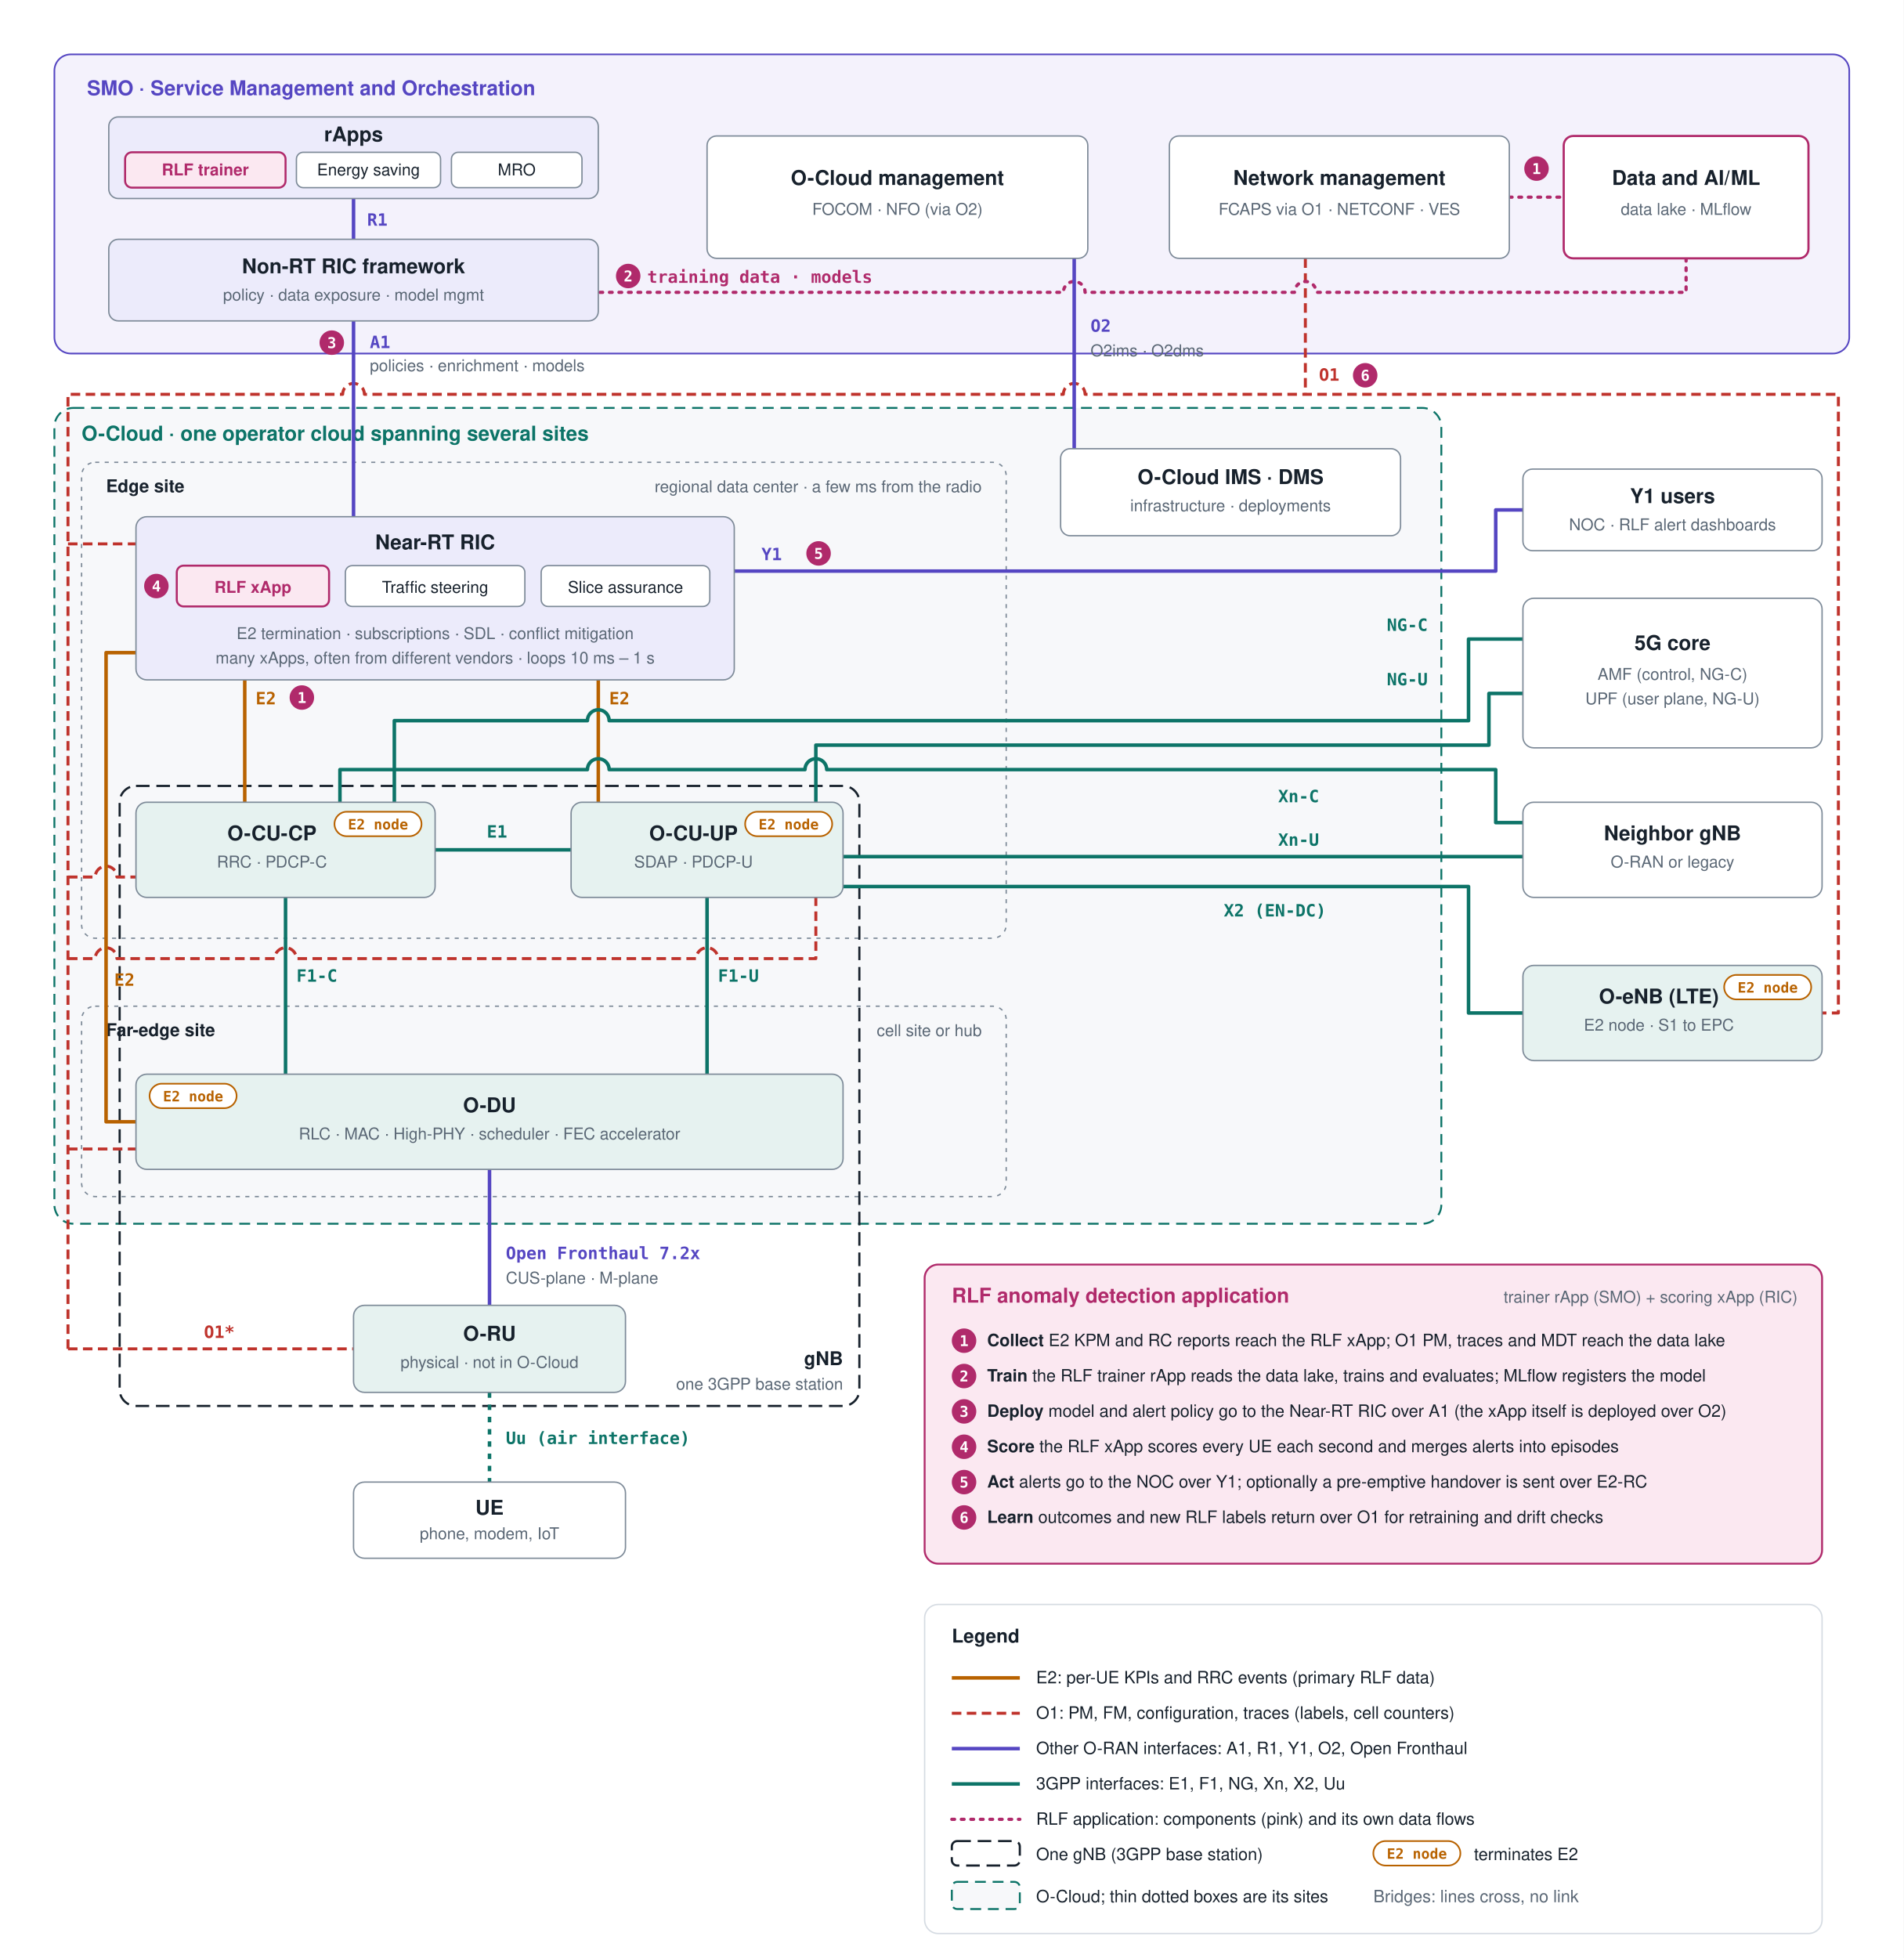
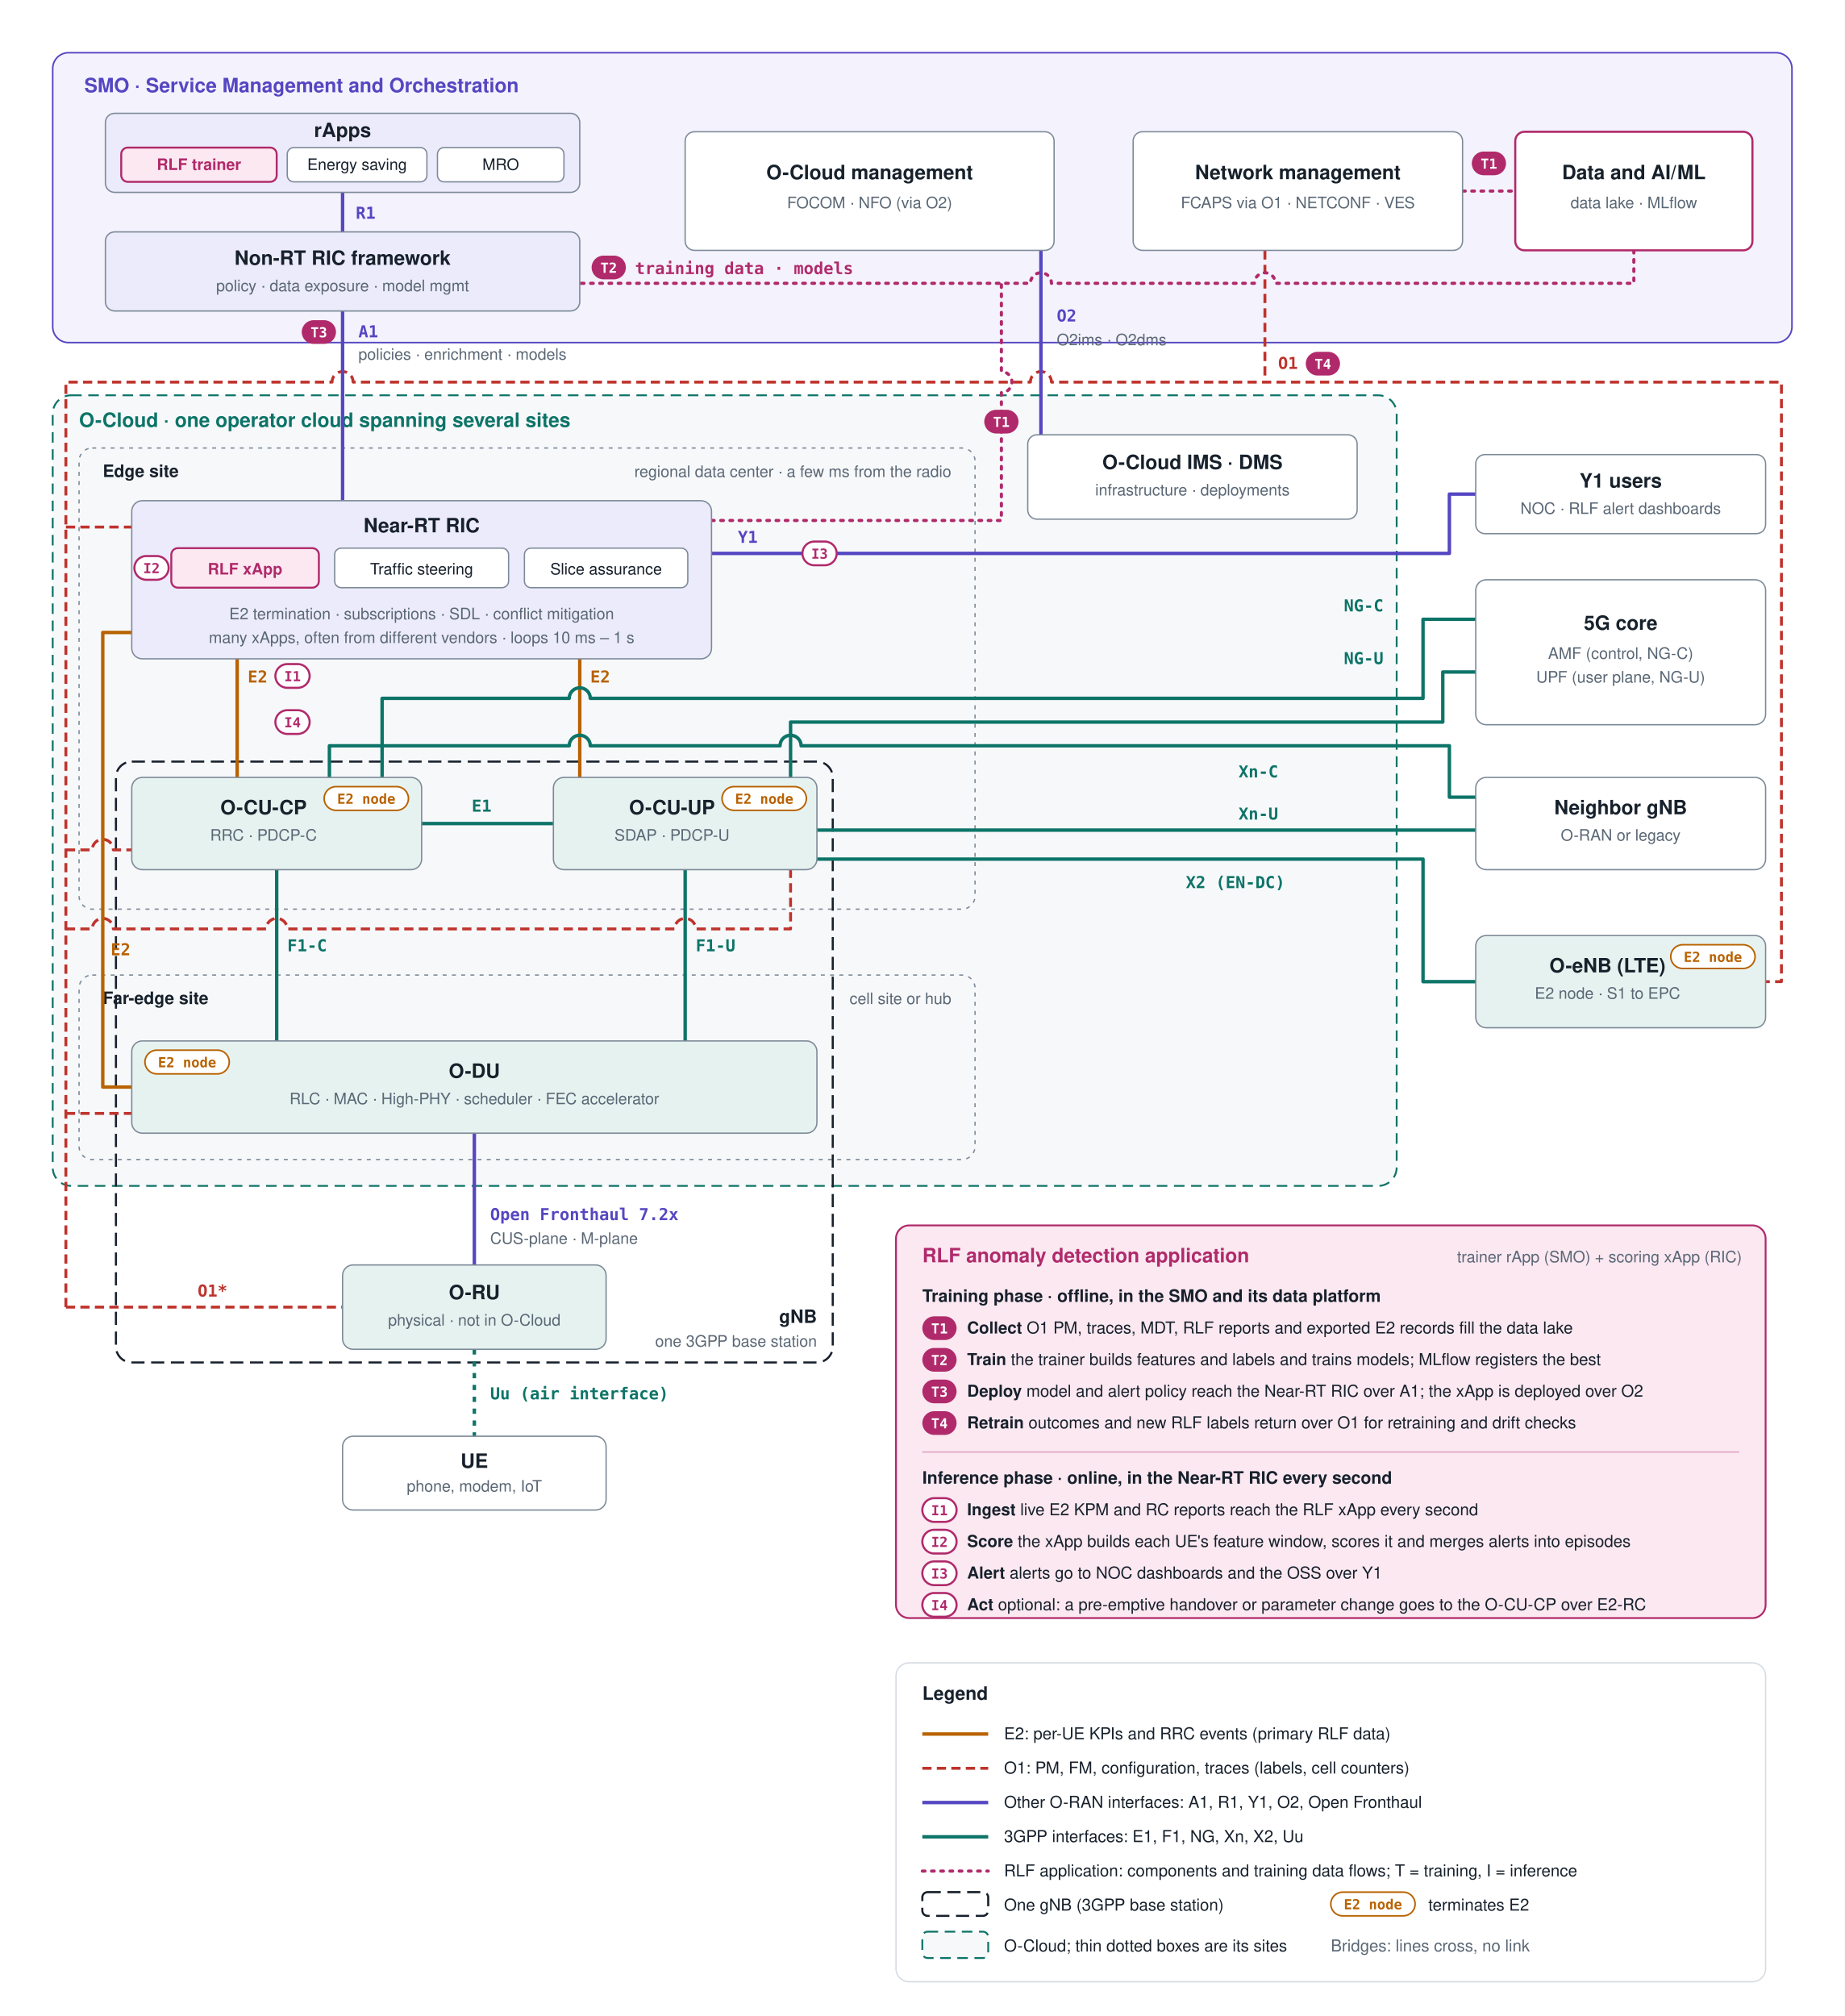
- <svg xmlns="http://www.w3.org/2000/svg" id="map" viewBox="0 0 1400 1440" width="1400" height="1440" role="img" aria-labelledby="mt md">
+ <svg xmlns="http://www.w3.org/2000/svg" id="map" viewBox="0 0 1400 1530" width="1400" height="1530" role="img" aria-labelledby="mt md">
  <style>
text{font-family:Helvetica, Arial, sans-serif}
.n rect{stroke:#7d8a98;stroke-width:1}
.n .t{font-size:15px;font-weight:bold;fill:#17212c}
.n .s{font-size:12px;fill:#5a6775}
.ric rect.b{fill:#ecebfb} .ran rect.b{fill:#e6f2f0} .ext rect.b{fill:#ffffff}
.lk{fill:none;stroke-width:2.6;stroke-linejoin:round}
.f-oran .lk{stroke:#5546c2} .f-o1 .lk{stroke:#bf332c;stroke-width:2.2;stroke-dasharray:7 4} .f-e2 .lk{stroke:#b86200} .f-gpp .lk{stroke:#0d7468}
.f-app .lk{stroke:#b02a6b;stroke-width:2.4;stroke-dasharray:2 5;stroke-linecap:round}
.f-oran text{fill:#5546c2} .f-o1 text{fill:#bf332c} .f-e2 text{fill:#b86200} .f-gpp text{fill:#0d7468} .f-app text{fill:#b02a6b}
.ll{font-family:Menlo, Consolas, monospace;font-size:12.5px;font-weight:bold}
- .mk circle{fill:#b02a6b} .mk text{fill:#ffffff;font-family:Menlo, Consolas, monospace;font-size:11px;font-weight:bold}
+ .mk rect{fill:#b02a6b} .mk text{fill:#ffffff;font-family:Menlo, Consolas, monospace;font-size:10.5px;font-weight:bold} .mki rect{fill:#ffffff;stroke:#b02a6b;stroke-width:1.6} .mki text{fill:#b02a6b;font-family:Menlo, Consolas, monospace;font-size:10.5px;font-weight:bold}
.e2n rect{fill:#ffffff;stroke:#b86200;stroke-width:1.2}.e2n text{fill:#b86200;font-family:Menlo, Consolas, monospace;font-size:10.5px;font-weight:bold}
</style>
-   <rect width="1400" height="1440" fill="#ffffff" />
+   <rect width="1400" height="1530" fill="#ffffff" />
  <rect x="40" y="40" width="1320" height="220" rx="12" fill="#f4f2fc" stroke="#5546c2" stroke-width="1.2" />
  <text x="64" y="70" style="font-size:15px;font-weight:600;fill:#5546c2">SMO · Service Management and Orchestration</text>
  <rect x="40" y="300" width="1020" height="600" rx="14" fill="#f7f8fa" stroke="#0d7468" stroke-width="1.4" stroke-dasharray="8 5" />
  <text x="60" y="324" style="font-size:15px;font-weight:600;fill:#0d7468">O-Cloud · one operator cloud spanning several sites</text>
  <rect x="60" y="340" width="680" height="350" rx="10" fill="none" stroke="#7d8a98" stroke-width="1" stroke-dasharray="3 4" />
  <text x="78" y="362" style="font-size:13px;font-weight:600;fill:#17212c">Edge site</text>
  <text x="722" y="362" text-anchor="end" style="font-size:12px;fill:#5a6775">regional data center · a few ms from the radio</text>
  <rect x="60" y="740" width="680" height="140" rx="10" fill="none" stroke="#7d8a98" stroke-width="1" stroke-dasharray="3 4" />
  <text x="78" y="762" style="font-size:13px;font-weight:600;fill:#17212c">Far-edge site</text>
  <text x="722" y="762" text-anchor="end" style="font-size:12px;fill:#5a6775">cell site or hub</text>
  <g data-if="GNB">
    <rect x="88" y="578" width="544" height="456" rx="12" fill="none" stroke="#17212c" stroke-width="1.6" stroke-dasharray="10 5" />
    <text x="620" y="1004" text-anchor="end" style="font-size:14px;font-weight:600;fill:#17212c">gNB</text>
    <text x="620" y="1022" text-anchor="end" style="font-size:12px;fill:#5a6775">one 3GPP base station</text>
  </g>
  <g data-if="O1" class="f-o1">
    <path class="lk" d="M960 190V290" />
    <path class="lk" d="M50 992V290H252A8 8 0 0 1 268 290H782A8 8 0 0 1 798 290H1352V745H1340" />
    <path class="lk" d="M50 400H100" />
    <path class="lk" d="M50 645H70A8 8 0 0 1 86 645H100" />
    <path class="lk" d="M50 705H70A8 8 0 0 1 86 705H202A8 8 0 0 1 218 705H512A8 8 0 0 1 528 705H600V660" />
    <path class="lk" d="M50 845H100" />
    <path class="lk" d="M50 992H260" />
    <text class="ll" x="970" y="280">O1</text>
    <text class="ll" x="150" y="984">O1*</text>
  </g>
  <g data-if="APP" class="f-app">
    <path class="lk" d="M1110 145H1150" />
    <path class="lk" d="M1240 190V215H968A8 8 0 0 0 952 215H798A8 8 0 0 0 782 215H440" />
-     <text class="ll" x="476" y="208">training data · models</text>
+     <path class="lk" d="M540 395H760V298A8 8 0 0 0 760 282V215" />
+     <text class="ll" x="482" y="208">training data · models</text>
  </g>
  <g data-if="R1" class="f-oran">
    <path class="lk" d="M260 146V176" />
    <text class="ll" x="270" y="166">R1</text>
  </g>
  <g data-if="A1" class="f-oran">
    <path class="lk" d="M260 236V380" />
    <text class="ll" x="272" y="256">A1</text>
    <text x="272" y="273" style="font-size:12px;fill:#5a6775">policies · enrichment · models</text>
  </g>
  <g data-if="Y1" class="f-oran">
    <path class="lk" d="M540 420H1100V375H1120" />
    <text class="ll" x="560" y="412">Y1</text>
  </g>
  <g data-if="O2" class="f-oran">
    <path class="lk" d="M790 190V330" />
    <text class="ll" x="802" y="244">O2</text>
    <text x="802" y="262" style="font-size:12px;fill:#5a6775">O2ims · O2dms</text>
  </g>
  <g data-if="E2" class="f-e2">
    <path class="lk" d="M180 500V590" />
    <path class="lk" d="M440 500V590" />
    <path class="lk" d="M100 480H78V825H100" />
    <text class="ll" x="188" y="518">E2</text>
    <text class="ll" x="448" y="518">E2</text>
    <text class="ll" x="84" y="725">E2</text>
  </g>
  <g data-if="NG-C" class="f-gpp">
    <path class="lk" d="M290 590V530H432A8 8 0 0 1 448 530H1080V470H1120" />
    <text class="ll" x="1050" y="464" text-anchor="end">NG-C</text>
  </g>
  <g data-if="NG-U" class="f-gpp">
    <path class="lk" d="M600 590V548H1095V510H1120" />
    <text class="ll" x="1050" y="504" text-anchor="end">NG-U</text>
  </g>
  <g data-if="Xn-C" class="f-gpp">
    <path class="lk" d="M250 590V566H432A8 8 0 0 1 448 566H592A8 8 0 0 1 608 566H1100V605H1120" />
    <text class="ll" x="940" y="590">Xn-C</text>
  </g>
  <g data-if="Xn-U" class="f-gpp">
    <path class="lk" d="M620 630H1120" />
    <text class="ll" x="940" y="622">Xn-U</text>
  </g>
  <g data-if="X2" class="f-gpp">
    <path class="lk" d="M620 652H1080V745H1120" />
    <text class="ll" x="900" y="674">X2 (EN-DC)</text>
  </g>
  <g data-if="E1" class="f-gpp">
    <path class="lk" d="M320 625H420" />
    <text class="ll" x="358" y="616">E1</text>
  </g>
  <g data-if="F1-C" class="f-gpp">
    <path class="lk" d="M210 660V790" />
    <text class="ll" x="218" y="722">F1-C</text>
  </g>
  <g data-if="F1-U" class="f-gpp">
    <path class="lk" d="M520 660V790" />
    <text class="ll" x="528" y="722">F1-U</text>
  </g>
  <g data-if="OFH" class="f-oran">
    <path class="lk" d="M360 860V960" />
    <text class="ll" x="372" y="926">Open Fronthaul 7.2x</text>
    <text x="372" y="944" style="font-size:12px;fill:#5a6775">CUS-plane · M-plane</text>
  </g>
  <g data-if="Uu" class="f-gpp">
    <path class="lk" d="M360 1024V1090" stroke-dasharray="4 5" />
    <text class="ll" x="372" y="1062">Uu (air interface)</text>
  </g>
  <g class="n ric">
    <rect class="b" x="80" y="86" width="360" height="60" rx="7" />
    <text class="t" x="260" y="104" text-anchor="middle">rApps</text>
    <rect x="92" y="112" width="118" height="26" rx="5" style="fill:#fbe8f1;stroke:#b02a6b;stroke-width:1.5" />
    <text x="151" y="129" text-anchor="middle" style="font-size:12px;font-weight:600;fill:#b02a6b">RLF trainer</text>
    <rect x="218" y="112" width="106" height="26" rx="5" fill="#ffffff" />
    <text class="s" x="271" y="129" text-anchor="middle" style="fill:#17212c">Energy saving</text>
    <rect x="332" y="112" width="96" height="26" rx="5" fill="#ffffff" />
    <text class="s" x="380" y="129" text-anchor="middle" style="fill:#17212c">MRO</text>
  </g>
  <g class="n ric">
    <rect class="b" x="80" y="176" width="360" height="60" rx="7" />
    <text class="t" x="260" y="201" text-anchor="middle">Non-RT RIC framework</text>
    <text class="s" x="260" y="221" text-anchor="middle">policy · data exposure · model mgmt</text>
  </g>
  <g class="n ext">
    <rect class="b" x="520" y="100" width="280" height="90" rx="7" />
    <text class="t" x="660" y="136" text-anchor="middle">O-Cloud management</text>
    <text class="s" x="660" y="158" text-anchor="middle">FOCOM · NFO (via O2)</text>
  </g>
  <g class="n ext">
    <rect class="b" x="860" y="100" width="250" height="90" rx="7" />
    <text class="t" x="985" y="136" text-anchor="middle">Network management</text>
    <text class="s" x="985" y="158" text-anchor="middle">FCAPS via O1 · NETCONF · VES</text>
  </g>
  <g class="n ext">
    <rect class="b" x="1150" y="100" width="180" height="90" rx="7" style="stroke:#b02a6b;stroke-width:1.6" />
    <text class="t" x="1240" y="136" text-anchor="middle">Data and AI/ML</text>
    <text class="s" x="1240" y="158" text-anchor="middle">data lake · MLflow</text>
  </g>
  <g class="n ext">
    <rect class="b" x="780" y="330" width="250" height="64" rx="7" />
    <text class="t" x="905" y="356" text-anchor="middle">O-Cloud IMS · DMS</text>
    <text class="s" x="905" y="376" text-anchor="middle">infrastructure · deployments</text>
  </g>
  <g class="n ric">
    <rect class="b" x="100" y="380" width="440" height="120" rx="8" />
    <text class="t" x="320" y="404" text-anchor="middle">Near-RT RIC</text>
    <rect x="130" y="416" width="112" height="30" rx="5" style="fill:#fbe8f1;stroke:#b02a6b;stroke-width:1.5" />
    <text x="186" y="436" text-anchor="middle" style="font-size:12px;font-weight:600;fill:#b02a6b">RLF xApp</text>
    <rect x="254" y="416" width="132" height="30" rx="5" fill="#ffffff" />
    <text class="s" x="320" y="436" text-anchor="middle" style="fill:#17212c">Traffic steering</text>
    <rect x="398" y="416" width="124" height="30" rx="5" fill="#ffffff" />
    <text class="s" x="460" y="436" text-anchor="middle" style="fill:#17212c">Slice assurance</text>
    <text class="s" x="320" y="470" text-anchor="middle">E2 termination · subscriptions · SDL · conflict mitigation</text>
    <text class="s" x="320" y="488" text-anchor="middle">many xApps, often from different vendors · loops 10 ms – 1 s</text>
  </g>
  <g class="n ext">
    <rect class="b" x="1120" y="345" width="220" height="60" rx="7" />
    <text class="t" x="1230" y="370" text-anchor="middle">Y1 users</text>
    <text class="s" x="1230" y="390" text-anchor="middle">NOC · RLF alert dashboards</text>
  </g>
  <g class="n ext">
    <rect class="b" x="1120" y="440" width="220" height="110" rx="8" />
    <text class="t" x="1230" y="478" text-anchor="middle">5G core</text>
    <text class="s" x="1230" y="500" text-anchor="middle">AMF (control, NG-C)</text>
    <text class="s" x="1230" y="518" text-anchor="middle">UPF (user plane, NG-U)</text>
  </g>
  <g class="n ext">
    <rect class="b" x="1120" y="590" width="220" height="70" rx="8" />
    <text class="t" x="1230" y="618" text-anchor="middle">Neighbor gNB</text>
    <text class="s" x="1230" y="638" text-anchor="middle">O-RAN or legacy</text>
  </g>
  <g class="n ran">
    <rect class="b" x="1120" y="710" width="220" height="70" rx="8" />
    <text class="t" x="1220" y="738" text-anchor="middle">O-eNB (LTE)</text>
    <text class="s" x="1220" y="758" text-anchor="middle">E2 node · S1 to EPC</text>
  </g>
  <g class="n ran">
    <rect class="b" x="100" y="590" width="220" height="70" rx="8" />
    <text class="t" x="200" y="618" text-anchor="middle">O-CU-CP</text>
    <text class="s" x="200" y="638" text-anchor="middle">RRC · PDCP-C</text>
  </g>
  <g class="n ran">
    <rect class="b" x="420" y="590" width="200" height="70" rx="8" />
    <text class="t" x="510" y="618" text-anchor="middle">O-CU-UP</text>
    <text class="s" x="510" y="638" text-anchor="middle">SDAP · PDCP-U</text>
  </g>
  <g class="n ran">
    <rect class="b" x="100" y="790" width="520" height="70" rx="8" />
    <text class="t" x="360" y="818" text-anchor="middle">O-DU</text>
    <text class="s" x="360" y="838" text-anchor="middle">RLC · MAC · High-PHY · scheduler · FEC accelerator</text>
  </g>
  <g class="n ran">
    <rect class="b" x="260" y="960" width="200" height="64" rx="8" />
    <text class="t" x="360" y="986" text-anchor="middle">O-RU</text>
    <text class="s" x="360" y="1006" text-anchor="middle">physical · not in O-Cloud</text>
  </g>
  <g class="n ext">
    <rect class="b" x="260" y="1090" width="200" height="56" rx="8" />
    <text class="t" x="360" y="1114" text-anchor="middle">UE</text>
    <text class="s" x="360" y="1132" text-anchor="middle">phone, modem, IoT</text>
  </g>
  <g data-if="E2N" class="e2n">
    <rect x="246" y="597" width="64" height="18" rx="9" />
    <text x="278" y="610" text-anchor="middle">E2 node</text>
  </g>
  <g data-if="E2N" class="e2n">
    <rect x="548" y="597" width="64" height="18" rx="9" />
    <text x="580" y="610" text-anchor="middle">E2 node</text>
  </g>
  <g data-if="E2N" class="e2n">
    <rect x="110" y="797" width="64" height="18" rx="9" />
    <text x="142" y="810" text-anchor="middle">E2 node</text>
  </g>
  <g data-if="E2N" class="e2n">
    <rect x="1268" y="717" width="64" height="18" rx="9" />
    <text x="1300" y="730" text-anchor="middle">E2 node</text>
  </g>
  <g data-if="APP" class="mk">
-     <circle cx="222" cy="513" r="9" />
-     <text x="222" y="517" text-anchor="middle">1</text>
-   </g>
-   <g data-if="APP" class="mk">
-     <circle cx="1130" cy="124" r="9" />
-     <text x="1130" y="128" text-anchor="middle">1</text>
-   </g>
-   <g data-if="APP" class="mk">
-     <circle cx="462" cy="203" r="9" />
-     <text x="462" y="207" text-anchor="middle">2</text>
-   </g>
-   <g data-if="APP" class="mk">
-     <circle cx="244" cy="252" r="9" />
-     <text x="244" y="256" text-anchor="middle">3</text>
-   </g>
-   <g data-if="APP" class="mk">
-     <circle cx="115" cy="431" r="9" />
-     <text x="115" y="435" text-anchor="middle">4</text>
-   </g>
-   <g data-if="APP" class="mk">
-     <circle cx="602" cy="407" r="9" />
-     <text x="602" y="411" text-anchor="middle">5</text>
-   </g>
-   <g data-if="APP" class="mk">
-     <circle cx="1004" cy="276" r="9" />
-     <text x="1004" y="280" text-anchor="middle">6</text>
+     <rect x="1117" y="115" width="26" height="18" rx="9" />
+     <text x="1130" y="128" text-anchor="middle">T1</text>
+   </g>
+   <g data-if="APP" class="mk">
+     <rect x="747" y="311" width="26" height="18" rx="9" />
+     <text x="760" y="324" text-anchor="middle">T1</text>
+   </g>
+   <g data-if="APP" class="mk">
+     <rect x="449" y="194" width="26" height="18" rx="9" />
+     <text x="462" y="207" text-anchor="middle">T2</text>
+   </g>
+   <g data-if="APP" class="mk">
+     <rect x="229" y="243" width="26" height="18" rx="9" />
+     <text x="242" y="256" text-anchor="middle">T3</text>
+   </g>
+   <g data-if="APP" class="mk">
+     <rect x="991" y="267" width="26" height="18" rx="9" />
+     <text x="1004" y="280" text-anchor="middle">T4</text>
+   </g>
+   <g data-if="APP" class="mki">
+     <rect x="209" y="504" width="26" height="18" rx="9" />
+     <text x="222" y="517" text-anchor="middle">I1</text>
+   </g>
+   <g data-if="APP" class="mki">
+     <rect x="102" y="422" width="26" height="18" rx="9" />
+     <text x="115" y="435" text-anchor="middle">I2</text>
+   </g>
+   <g data-if="APP" class="mki">
+     <rect x="609" y="411" width="26" height="18" rx="9" />
+     <text x="622" y="424" text-anchor="middle">I3</text>
+   </g>
+   <g data-if="APP" class="mki">
+     <rect x="209" y="539" width="26" height="18" rx="9" />
+     <text x="222" y="552" text-anchor="middle">I4</text>
  </g>
  <g id="appbox">
-     <rect x="680" y="930" width="660" height="220" rx="10" style="fill:#fbe8f1;stroke:#b02a6b;stroke-width:1.4" />
+     <rect x="680" y="930" width="660" height="298" rx="10" style="fill:#fbe8f1;stroke:#b02a6b;stroke-width:1.4" />
    <text x="700" y="958" style="font-size:15px;font-weight:600;fill:#b02a6b">RLF anomaly detection application</text>
    <text x="1322" y="958" text-anchor="end" style="font-size:12px;fill:#5a6775">trainer rApp (SMO) + scoring xApp (RIC)</text>
+     <text x="700" y="988" style="font-size:13px;font-weight:600;fill:#17212c">Training phase · offline, in the SMO and its data platform</text>
    <g class="mk">
-       <circle cx="709" cy="986" r="9" />
-       <text x="709" y="990" text-anchor="middle">1</text>
-     </g>
-     <text x="726" y="990" style="font-size:12.5px;fill:#17212c">
-       <tspan style="font-weight:600">Collect</tspan>  E2 KPM and RC reports reach the RLF xApp; O1 PM, traces and MDT reach the data lake</text>
+       <rect x="700" y="999" width="26" height="18" rx="9" />
+       <text x="713" y="1012" text-anchor="middle">T1</text>
+     </g>
+     <text x="734" y="1012" style="font-size:12.5px;fill:#17212c">
+       <tspan style="font-weight:600">Collect</tspan>  O1 PM, traces, MDT, RLF reports and exported E2 records fill the data lake</text>
    <g class="mk">
-       <circle cx="709" cy="1012" r="9" />
-       <text x="709" y="1016" text-anchor="middle">2</text>
-     </g>
-     <text x="726" y="1016" style="font-size:12.5px;fill:#17212c">
-       <tspan style="font-weight:600">Train</tspan>  the RLF trainer rApp reads the data lake, trains and evaluates; MLflow registers the model</text>
+       <rect x="700" y="1023" width="26" height="18" rx="9" />
+       <text x="713" y="1036" text-anchor="middle">T2</text>
+     </g>
+     <text x="734" y="1036" style="font-size:12.5px;fill:#17212c">
+       <tspan style="font-weight:600">Train</tspan>  the trainer builds features and labels and trains models; MLflow registers the best</text>
    <g class="mk">
-       <circle cx="709" cy="1038" r="9" />
-       <text x="709" y="1042" text-anchor="middle">3</text>
-     </g>
-     <text x="726" y="1042" style="font-size:12.5px;fill:#17212c">
-       <tspan style="font-weight:600">Deploy</tspan>  model and alert policy go to the Near-RT RIC over A1 (the xApp itself is deployed over O2)</text>
+       <rect x="700" y="1047" width="26" height="18" rx="9" />
+       <text x="713" y="1060" text-anchor="middle">T3</text>
+     </g>
+     <text x="734" y="1060" style="font-size:12.5px;fill:#17212c">
+       <tspan style="font-weight:600">Deploy</tspan>  model and alert policy reach the Near-RT RIC over A1; the xApp is deployed over O2</text>
    <g class="mk">
-       <circle cx="709" cy="1064" r="9" />
-       <text x="709" y="1068" text-anchor="middle">4</text>
-     </g>
-     <text x="726" y="1068" style="font-size:12.5px;fill:#17212c">
-       <tspan style="font-weight:600">Score</tspan>  the RLF xApp scores every UE each second and merges alerts into episodes</text>
-     <g class="mk">
-       <circle cx="709" cy="1090" r="9" />
-       <text x="709" y="1094" text-anchor="middle">5</text>
-     </g>
-     <text x="726" y="1094" style="font-size:12.5px;fill:#17212c">
-       <tspan style="font-weight:600">Act</tspan>  alerts go to the NOC over Y1; optionally a pre-emptive handover is sent over E2-RC</text>
-     <g class="mk">
-       <circle cx="709" cy="1116" r="9" />
-       <text x="709" y="1120" text-anchor="middle">6</text>
-     </g>
-     <text x="726" y="1120" style="font-size:12.5px;fill:#17212c">
-       <tspan style="font-weight:600">Learn</tspan>  outcomes and new RLF labels return over O1 for retraining and drift checks</text>
+       <rect x="700" y="1071" width="26" height="18" rx="9" />
+       <text x="713" y="1084" text-anchor="middle">T4</text>
+     </g>
+     <text x="734" y="1084" style="font-size:12.5px;fill:#17212c">
+       <tspan style="font-weight:600">Retrain</tspan>  outcomes and new RLF labels return over O1 for retraining and drift checks</text>
+     <line x1="700" y1="1102" x2="1320" y2="1102" style="stroke:#b02a6b;stroke-opacity:.35" />
+     <text x="700" y="1126" style="font-size:13px;font-weight:600;fill:#17212c">Inference phase · online, in the Near-RT RIC every second</text>
+     <g class="mki">
+       <rect x="700" y="1137" width="26" height="18" rx="9" />
+       <text x="713" y="1150" text-anchor="middle">I1</text>
+     </g>
+     <text x="734" y="1150" style="font-size:12.5px;fill:#17212c">
+       <tspan style="font-weight:600">Ingest</tspan>  live E2 KPM and RC reports reach the RLF xApp every second</text>
+     <g class="mki">
+       <rect x="700" y="1161" width="26" height="18" rx="9" />
+       <text x="713" y="1174" text-anchor="middle">I2</text>
+     </g>
+     <text x="734" y="1174" style="font-size:12.5px;fill:#17212c">
+       <tspan style="font-weight:600">Score</tspan>  the xApp builds each UE's feature window, scores it and merges alerts into episodes</text>
+     <g class="mki">
+       <rect x="700" y="1185" width="26" height="18" rx="9" />
+       <text x="713" y="1198" text-anchor="middle">I3</text>
+     </g>
+     <text x="734" y="1198" style="font-size:12.5px;fill:#17212c">
+       <tspan style="font-weight:600">Alert</tspan>  alerts go to NOC dashboards and the OSS over Y1</text>
+     <g class="mki">
+       <rect x="700" y="1209" width="26" height="18" rx="9" />
+       <text x="713" y="1222" text-anchor="middle">I4</text>
+     </g>
+     <text x="734" y="1222" style="font-size:12.5px;fill:#17212c">
+       <tspan style="font-weight:600">Act</tspan>  optional: a pre-emptive handover or parameter change goes to the O-CU-CP over E2-RC</text>
  </g>
  <g>
-     <rect x="680" y="1180" width="660" height="242" rx="10" fill="#ffffff" stroke="#d5dbe2" />
-     <text x="700" y="1208" style="font-size:14px;font-weight:bold;fill:#17212c">Legend</text>
-     <line x1="700" y1="1234" x2="750" y2="1234" stroke="#b86200" stroke-width="2.6" />
-     <text x="762" y="1238" style="font-size:12.5px;fill:#17212c">E2: per-UE KPIs and RRC events (primary RLF data)</text>
-     <line x1="700" y1="1260" x2="750" y2="1260" stroke="#bf332c" stroke-width="2.2" stroke-dasharray="7 4" />
-     <text x="762" y="1264" style="font-size:12.5px;fill:#17212c">O1: PM, FM, configuration, traces (labels, cell counters)</text>
-     <line x1="700" y1="1286" x2="750" y2="1286" stroke="#5546c2" stroke-width="2.6" />
-     <text x="762" y="1290" style="font-size:12.5px;fill:#17212c">Other O-RAN interfaces: A1, R1, Y1, O2, Open Fronthaul</text>
-     <line x1="700" y1="1312" x2="750" y2="1312" stroke="#0d7468" stroke-width="2.6" />
-     <text x="762" y="1316" style="font-size:12.5px;fill:#17212c">3GPP interfaces: E1, F1, NG, Xn, X2, Uu</text>
-     <line x1="700" y1="1338" x2="750" y2="1338" stroke="#b02a6b" stroke-width="2.4" stroke-dasharray="2 5" stroke-linecap="round" />
-     <text x="762" y="1342" style="font-size:12.5px;fill:#17212c">RLF application: components (pink) and its own data flows</text>
-     <rect x="700" y="1354" width="50" height="18" rx="4" fill="none" stroke="#17212c" stroke-width="1.6" stroke-dasharray="10 5" />
-     <text x="762" y="1368" style="font-size:12.5px;fill:#17212c">One gNB (3GPP base station)</text>
+     <rect x="680" y="1262" width="660" height="242" rx="10" fill="#ffffff" stroke="#d5dbe2" />
+     <text x="700" y="1290" style="font-size:14px;font-weight:bold;fill:#17212c">Legend</text>
+     <line x1="700" y1="1316" x2="750" y2="1316" stroke="#b86200" stroke-width="2.6" />
+     <text x="762" y="1320" style="font-size:12.5px;fill:#17212c">E2: per-UE KPIs and RRC events (primary RLF data)</text>
+     <line x1="700" y1="1342" x2="750" y2="1342" stroke="#bf332c" stroke-width="2.2" stroke-dasharray="7 4" />
+     <text x="762" y="1346" style="font-size:12.5px;fill:#17212c">O1: PM, FM, configuration, traces (labels, cell counters)</text>
+     <line x1="700" y1="1368" x2="750" y2="1368" stroke="#5546c2" stroke-width="2.6" />
+     <text x="762" y="1372" style="font-size:12.5px;fill:#17212c">Other O-RAN interfaces: A1, R1, Y1, O2, Open Fronthaul</text>
+     <line x1="700" y1="1394" x2="750" y2="1394" stroke="#0d7468" stroke-width="2.6" />
+     <text x="762" y="1398" style="font-size:12.5px;fill:#17212c">3GPP interfaces: E1, F1, NG, Xn, X2, Uu</text>
+     <line x1="700" y1="1420" x2="750" y2="1420" stroke="#b02a6b" stroke-width="2.4" stroke-dasharray="2 5" stroke-linecap="round" />
+     <text x="762" y="1424" style="font-size:12.5px;fill:#17212c">RLF application: components and training data flows; T = training, I = inference</text>
+     <rect x="700" y="1436" width="50" height="18" rx="4" fill="none" stroke="#17212c" stroke-width="1.6" stroke-dasharray="10 5" />
+     <text x="762" y="1450" style="font-size:12.5px;fill:#17212c">One gNB (3GPP base station)</text>
    <g class="e2n">
-       <rect x="1010" y="1354" width="64" height="18" rx="9" />
-       <text x="1042" y="1367" text-anchor="middle">E2 node</text>
-     </g>
-     <text x="1084" y="1368" style="font-size:12.5px;fill:#17212c">terminates E2</text>
-     <rect x="700" y="1384" width="50" height="20" rx="4" fill="#f7f8fa" stroke="#0d7468" stroke-width="1.4" stroke-dasharray="8 5" />
-     <text x="762" y="1399" style="font-size:12.5px;fill:#17212c">O-Cloud; thin dotted boxes are its sites</text>
-     <text x="1010" y="1399" style="font-size:12.5px;fill:#5a6775">Bridges: lines cross, no link</text>
+       <rect x="1010" y="1436" width="64" height="18" rx="9" />
+       <text x="1042" y="1449" text-anchor="middle">E2 node</text>
+     </g>
+     <text x="1084" y="1450" style="font-size:12.5px;fill:#17212c">terminates E2</text>
+     <rect x="700" y="1466" width="50" height="20" rx="4" fill="#f7f8fa" stroke="#0d7468" stroke-width="1.4" stroke-dasharray="8 5" />
+     <text x="762" y="1481" style="font-size:12.5px;fill:#17212c">O-Cloud; thin dotted boxes are its sites</text>
+     <text x="1010" y="1481" style="font-size:12.5px;fill:#5a6775">Bridges: lines cross, no link</text>
  </g>
</svg>
